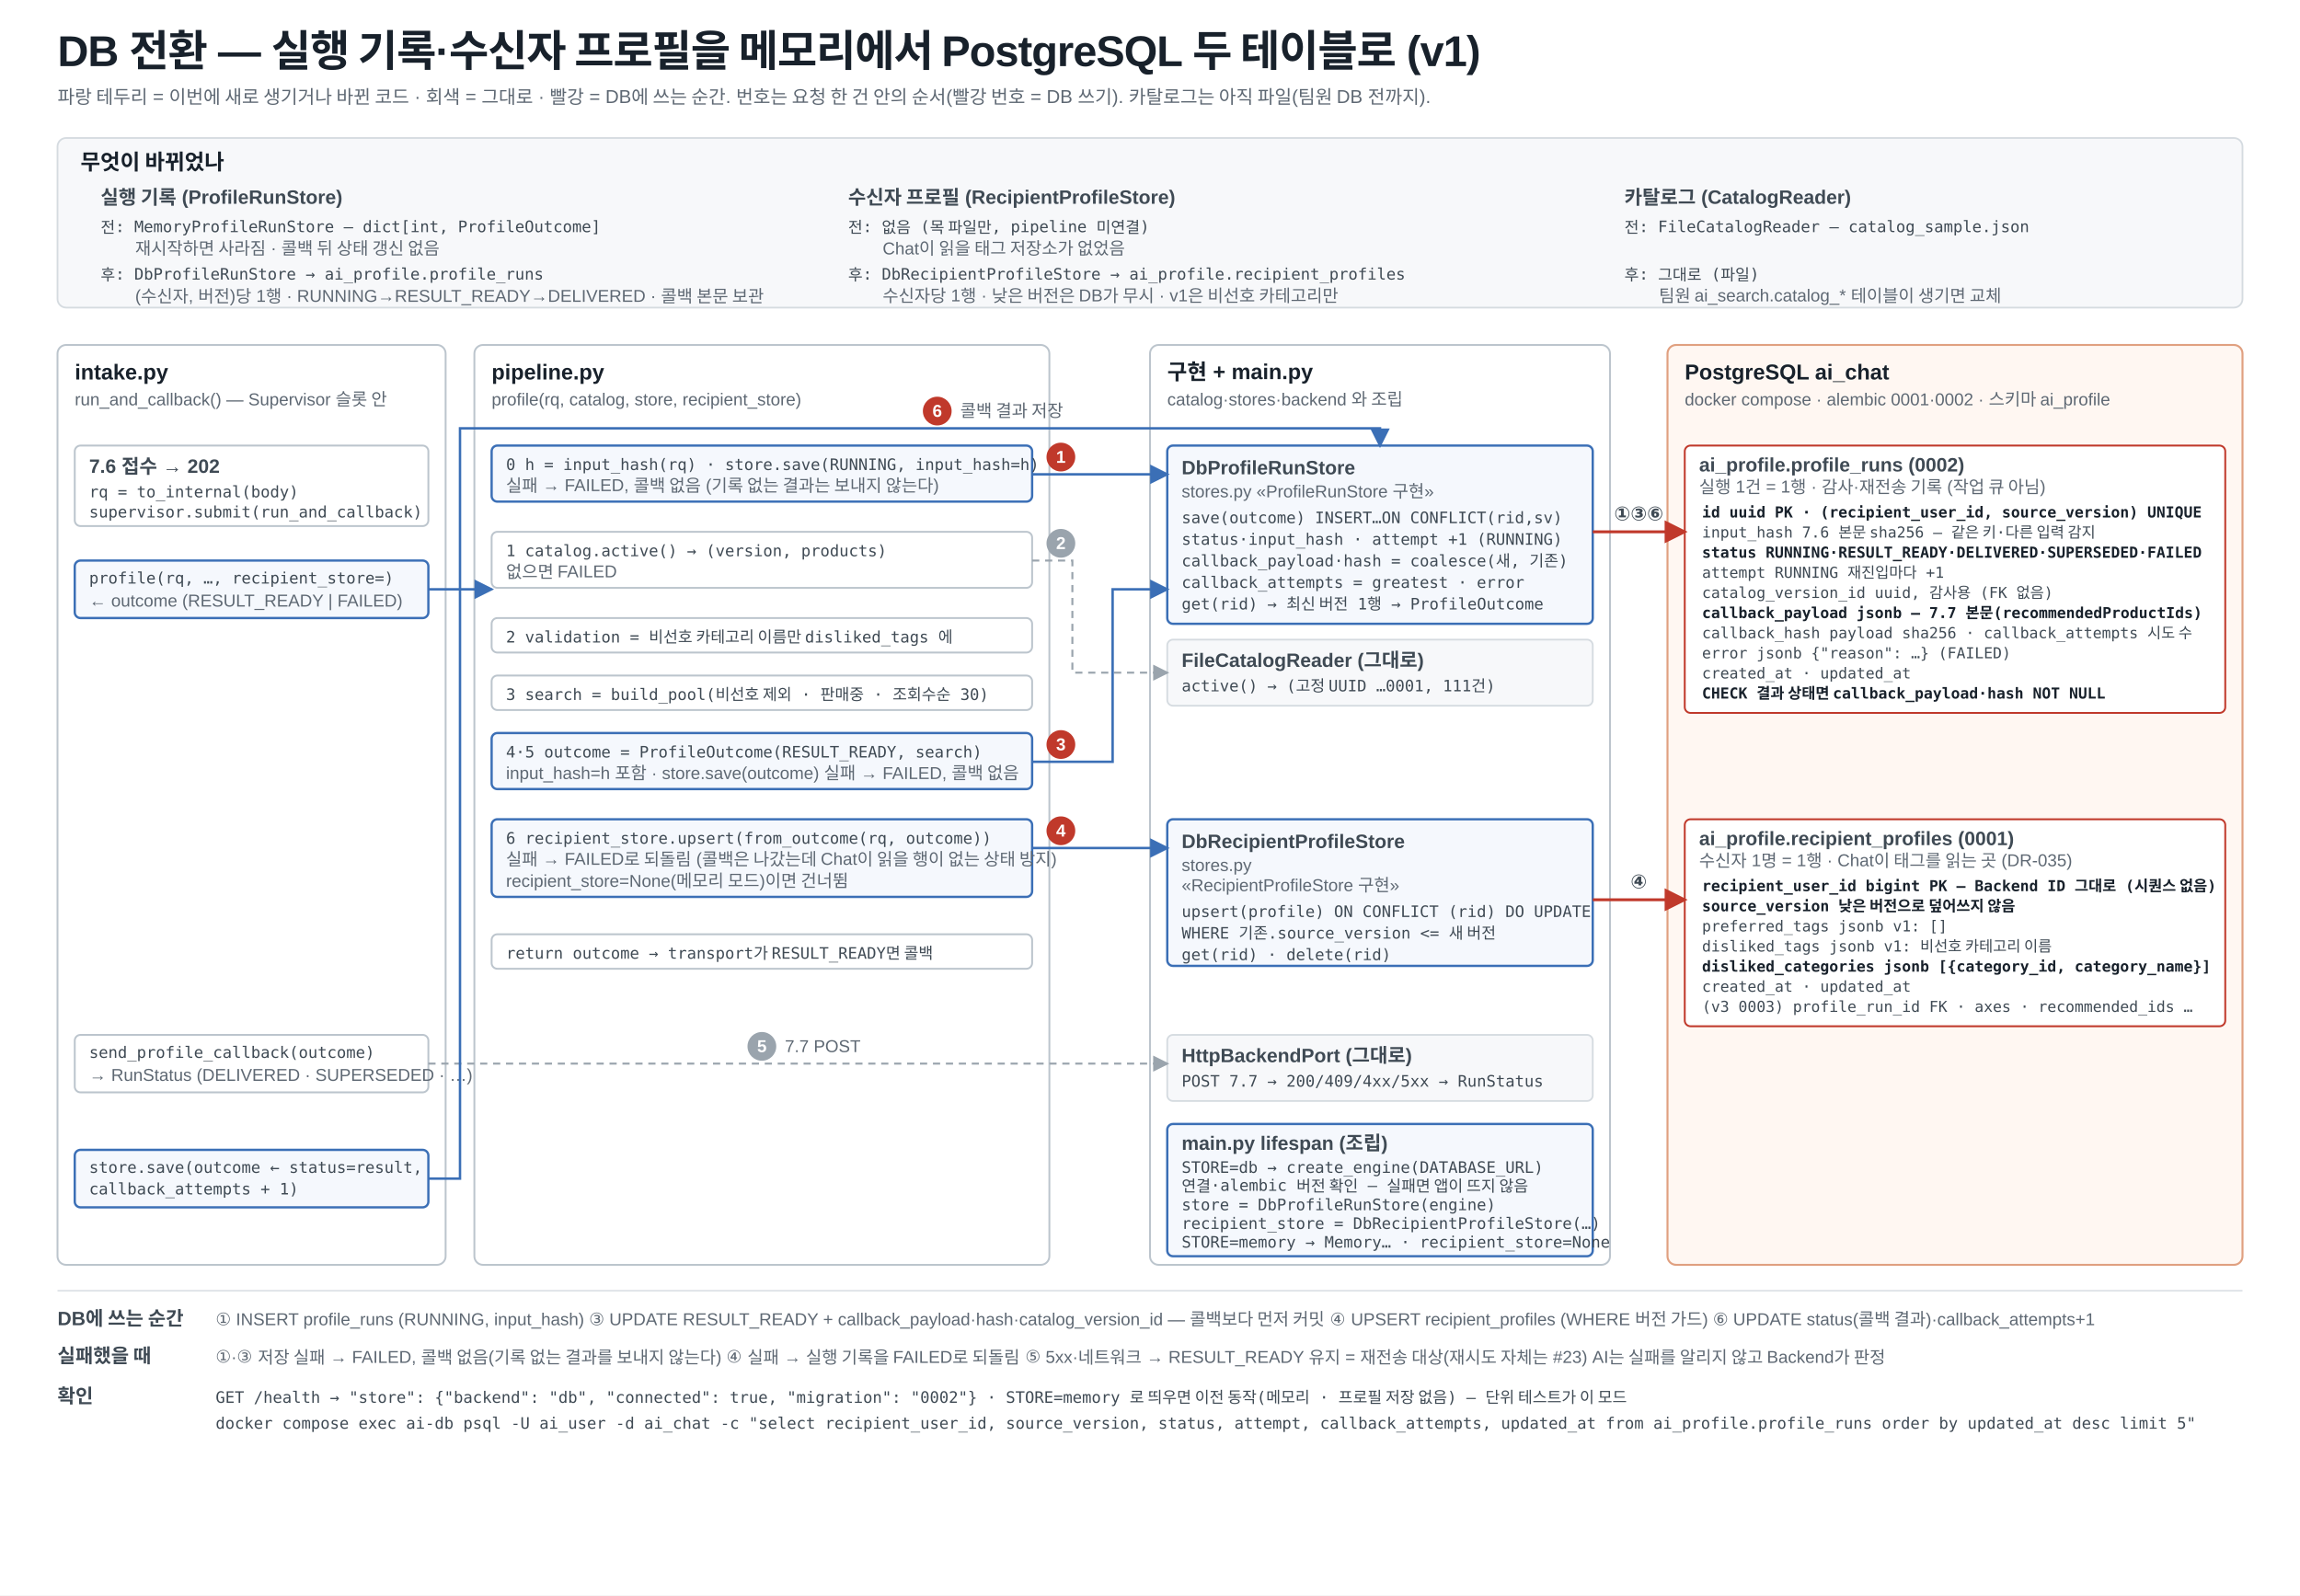
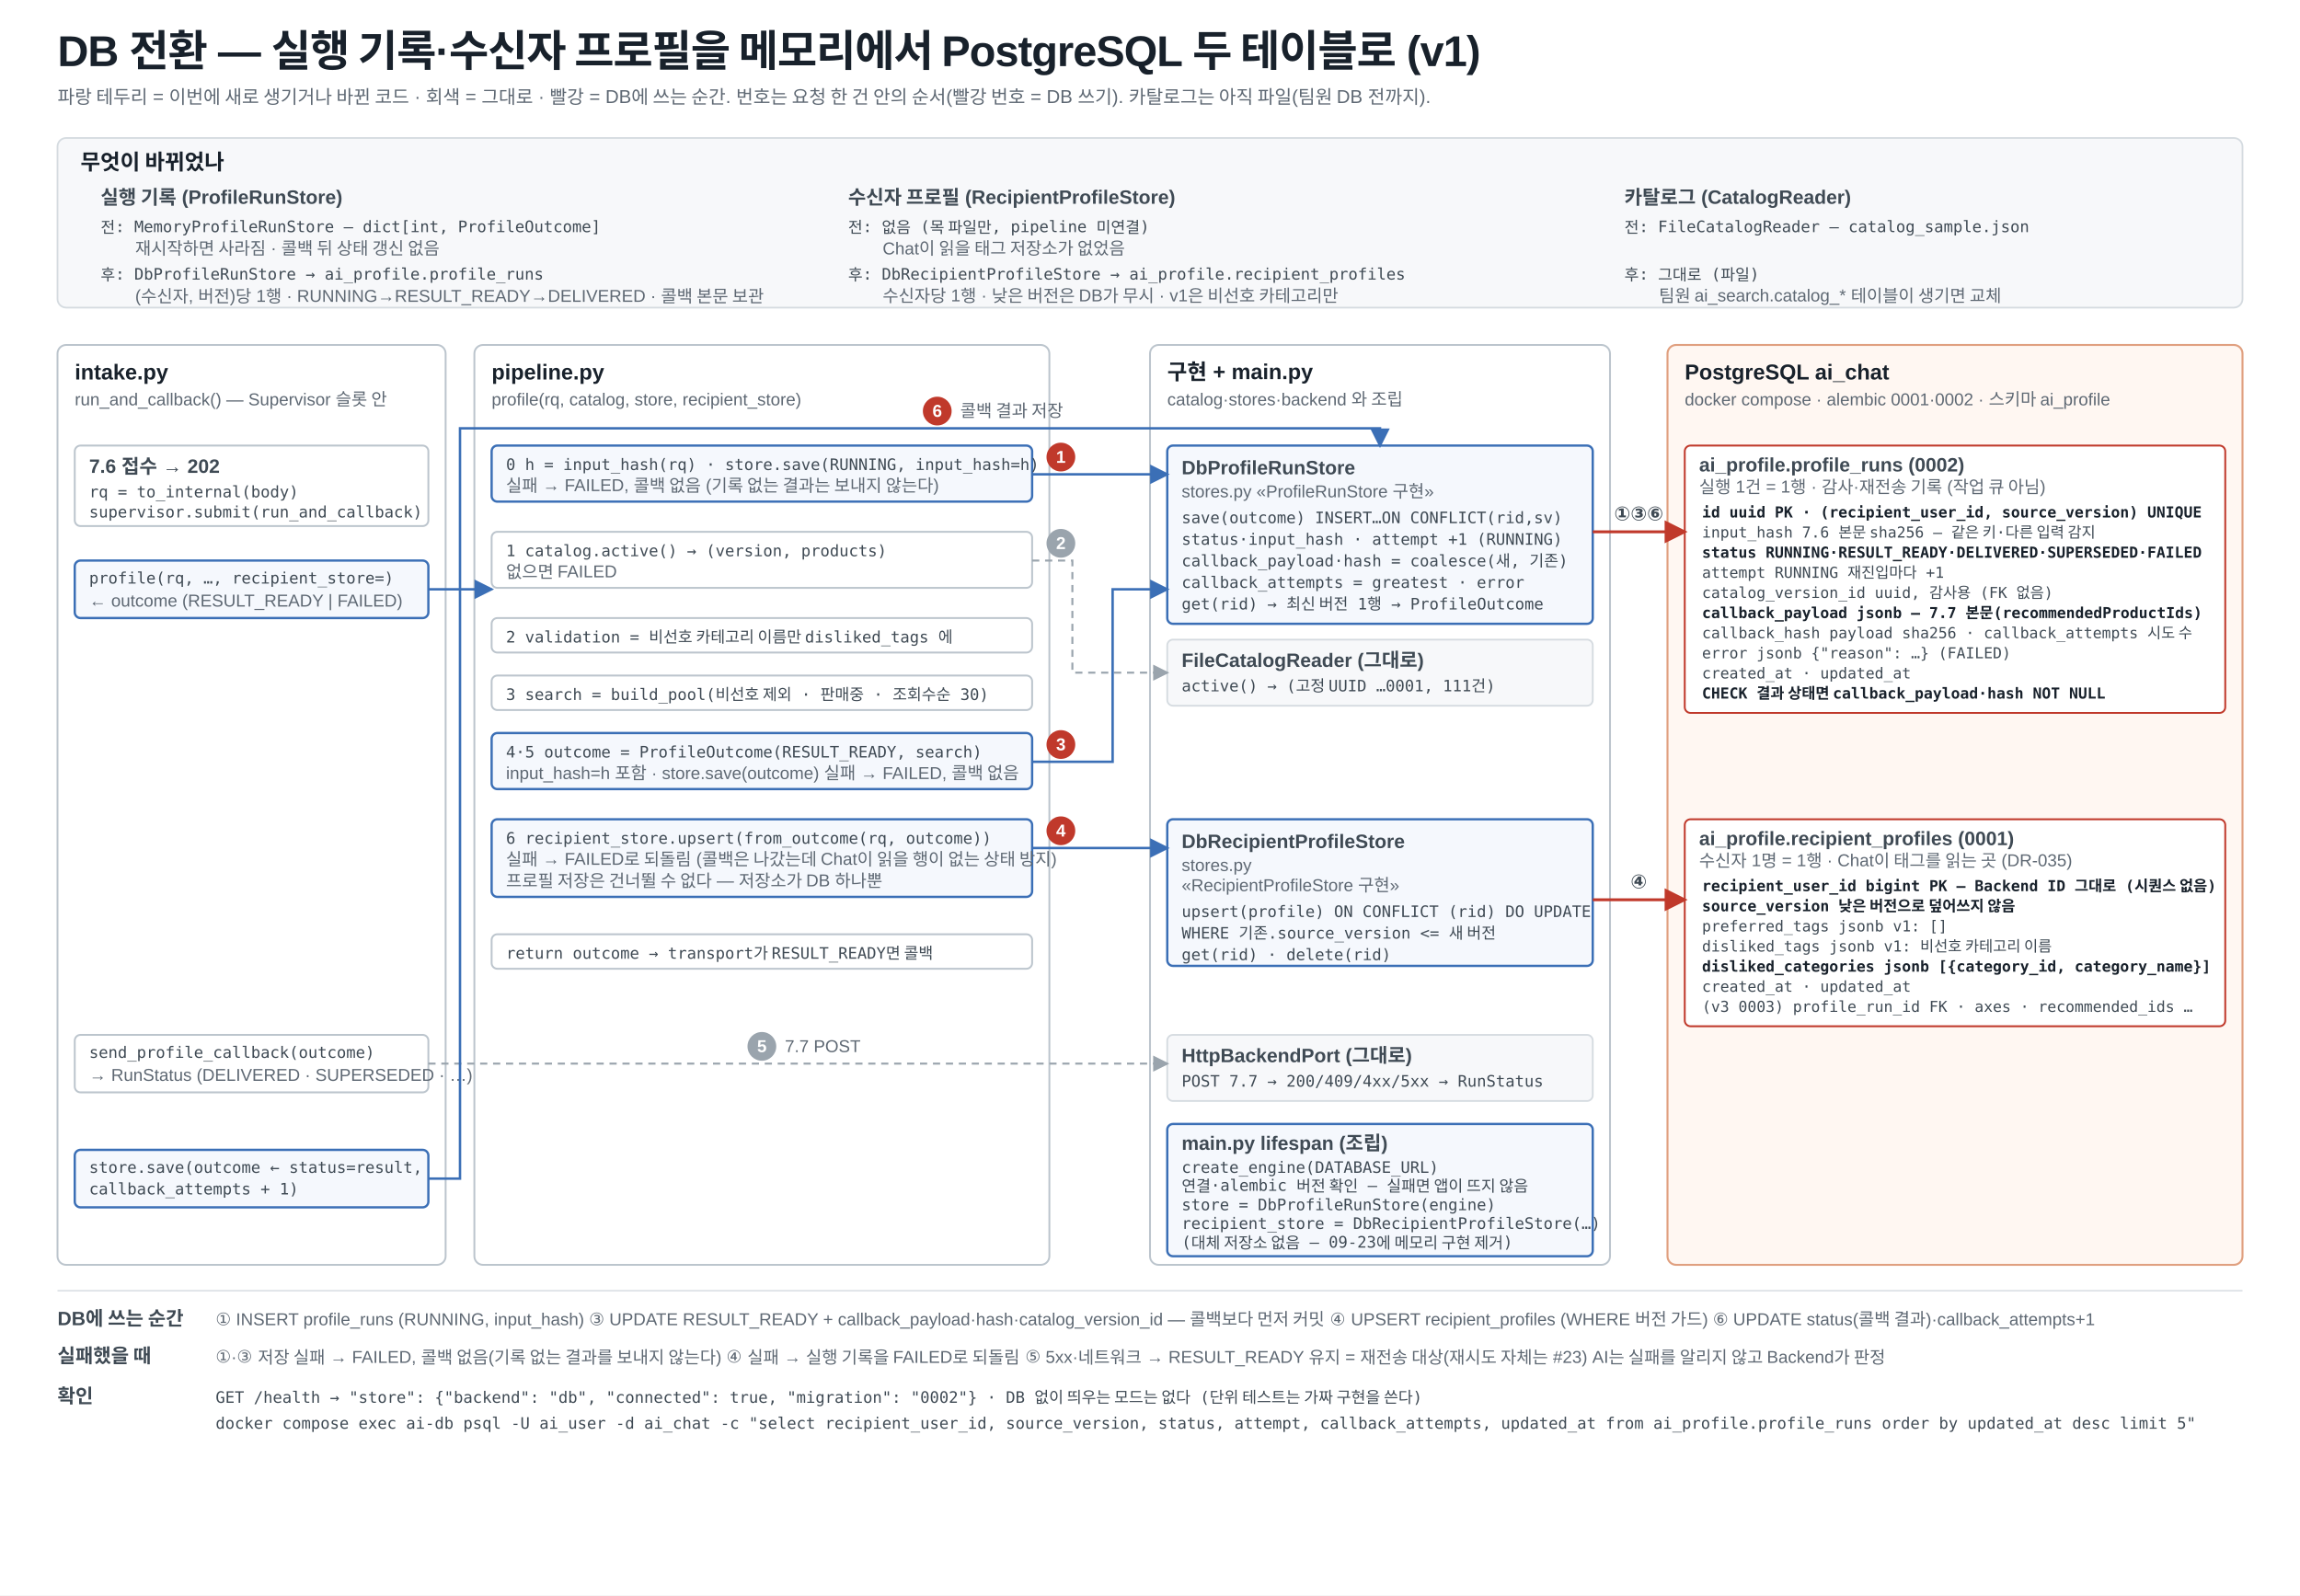
<svg xmlns="http://www.w3.org/2000/svg" width="3200" height="2220" viewBox="0 0 1600 1110" role="img">
  <defs>
    <marker id="a" markerWidth="8" markerHeight="8" refX="7" refY="4" orient="auto">
      <path d="M0 0 L8 4 L0 8 Z" fill="#3b6fb6" />
    </marker>
    <marker id="g" markerWidth="8" markerHeight="8" refX="7" refY="4" orient="auto">
      <path d="M0 0 L8 4 L0 8 Z" fill="#9aa4ad" />
    </marker>
    <marker id="w" markerWidth="8" markerHeight="8" refX="7" refY="4" orient="auto">
      <path d="M0 0 L8 4 L0 8 Z" fill="#c0392b" />
    </marker>
    <style>text{font-family:"Apple SD Gothic Neo","Noto Sans KR",Arial,sans-serif;fill:#18212b}.title{font-size:30px;font-weight:700;letter-spacing:-.6px}
.h{font-size:15px;font-weight:700}.h2{font-size:13.5px;font-weight:700;fill:#3f4a54}.sub{font-size:12px;fill:#5e6873}.msg{font-size:13px}.mono{font-family:Menlo,ui-monospace,monospace;font-size:11px;fill:#3f4a54}
.small{font-size:13px;fill:#5e6873}.num{font-size:12px;font-weight:700;fill:#fff}.col{font-family:Menlo,ui-monospace,monospace;font-size:10.5px;fill:#3f4a54}.colk{font-family:Menlo,ui-monospace,monospace;font-size:10.5px;font-weight:700;fill:#18212b}
.call{fill:none;stroke:#3b6fb6;stroke-width:1.7;marker-end:url(#a)}.grey{fill:none;stroke:#9aa4ad;stroke-width:1.4;stroke-dasharray:5 4;marker-end:url(#g)}.write{fill:none;stroke:#c0392b;stroke-width:2;marker-end:url(#w)}
.box{fill:#fff;stroke:#bcc5cd;stroke-width:1.3}.new{fill:#f5f8fd;stroke:#3b6fb6;stroke-width:1.6}.old{fill:#f7f8fa;stroke:#d5dbe0;stroke-width:1.2}.db{fill:#fff7f2;stroke:#e0a080;stroke-width:1.4}.tbl{fill:#fff;stroke:#c0392b;stroke-width:1.3}
.rule{stroke:#d9dee3;stroke-width:1}</style>
  </defs>
  <rect width="1600" height="1110" fill="white" />
  <text x="40" y="46" class="title">DB 전환 — 실행 기록·수신자 프로필을 메모리에서 PostgreSQL 두 테이블로 (v1)</text>
  <text x="40" y="72" class="small">파랑 테두리 = 이번에 새로 생기거나 바뀐 코드 · 회색 = 그대로 · 빨강 = DB에 쓰는 순간. 번호는 요청 한 건 안의 순서(빨강 번호 = DB 쓰기). 카탈로그는 아직 파일(팀원 DB 전까지).</text>
  <rect x="40" y="96" width="1520" height="118" rx="6" class="old" />
  <text x="56" y="118" class="h">무엇이 바뀌었나</text>
  <text x="70" y="142" class="h2">실행 기록 (ProfileRunStore)</text>
  <text x="70" y="162" class="mono">전: MemoryProfileRunStore — dict[int, ProfileOutcome]</text>
  <text x="94" y="177" class="sub">재시작하면 사라짐 · 콜백 뒤 상태 갱신 없음</text>
  <text x="70" y="195" class="mono">후: DbProfileRunStore → ai_profile.profile_runs</text>
  <text x="94" y="210" class="sub">(수신자, 버전)당 1행 · RUNNING→RESULT_READY→DELIVERED · 콜백 본문 보관</text>
  <text x="590" y="142" class="h2">수신자 프로필 (RecipientProfileStore)</text>
  <text x="590" y="162" class="mono">전: 없음 (목 파일만, pipeline 미연결)</text>
  <text x="614" y="177" class="sub">Chat이 읽을 태그 저장소가 없었음</text>
  <text x="590" y="195" class="mono">후: DbRecipientProfileStore → ai_profile.recipient_profiles</text>
  <text x="614" y="210" class="sub">수신자당 1행 · 낮은 버전은 DB가 무시 · v1은 비선호 카테고리만</text>
  <text x="1130" y="142" class="h2">카탈로그 (CatalogReader)</text>
  <text x="1130" y="162" class="mono">전: FileCatalogReader — catalog_sample.json</text>
  <text x="1130" y="195" class="mono">후: 그대로 (파일)</text>
  <text x="1154" y="210" class="sub">팀원 ai_search.catalog_* 테이블이 생기면 교체</text>
  <rect x="40" y="240" width="270" height="640" rx="6" class="box" />
  <text x="52" y="264" class="h">intake.py</text>
  <text x="52" y="282" class="sub">run_and_callback() — Supervisor 슬롯 안</text>
  <rect x="330" y="240" width="400" height="640" rx="6" class="box" />
  <text x="342" y="264" class="h">pipeline.py</text>
  <text x="342" y="282" class="sub">profile(rq, catalog, store, recipient_store)</text>
  <rect x="800" y="240" width="320" height="640" rx="6" class="box" />
  <text x="812" y="264" class="h">구현 + main.py</text>
  <text x="812" y="282" class="sub">catalog·stores·backend 와 조립</text>
  <rect x="1160" y="240" width="400" height="640" rx="6" class="db" />
  <text x="1172" y="264" class="h">PostgreSQL  ai_chat</text>
  <text x="1172" y="282" class="sub">docker compose · alembic 0001·0002 · 스키마 ai_profile</text>
  <rect x="52" y="310" width="246" height="56" rx="4" class="box" />
  <text x="62" y="329" class="h2">7.6 접수 → 202</text>
  <text x="62" y="346" class="mono">rq = to_internal(body)</text>
  <text x="62" y="360" class="mono">supervisor.submit(run_and_callback)</text>
  <rect x="52" y="390" width="246" height="40" rx="4" class="new" />
  <text x="62" y="406" class="mono">profile(rq, …, recipient_store=)</text>
  <text x="62" y="422" class="sub">← outcome (RESULT_READY | FAILED)</text>
  <rect x="52" y="720" width="246" height="40" rx="4" class="box" />
  <text x="62" y="736" class="mono">send_profile_callback(outcome)</text>
  <text x="62" y="752" class="sub">→ RunStatus (DELIVERED · SUPERSEDED · …)</text>
  <rect x="52" y="800" width="246" height="40" rx="4" class="new" />
  <text x="62" y="816" class="mono">store.save(outcome ← status=result,</text>
  <text x="62" y="831" class="mono">                callback_attempts + 1)</text>
  <rect x="342" y="310" width="376" height="39" rx="4" class="new" />
  <text x="352" y="327" class="mono">0  h = input_hash(rq)  ·  store.save(RUNNING, input_hash=h)</text>
  <text x="352" y="342" class="sub">실패 → FAILED, 콜백 없음 (기록 없는 결과는 보내지 않는다)</text>
  <rect x="342" y="370" width="376" height="39" rx="4" class="box" />
  <text x="352" y="387" class="mono">1  catalog.active()  → (version, products)</text>
  <text x="352" y="402" class="sub">없으면 FAILED</text>
  <rect x="342" y="430" width="376" height="24" rx="4" class="box" />
  <text x="352" y="447" class="mono">2  validation = 비선호 카테고리 이름만 disliked_tags 에</text>
  <rect x="342" y="470" width="376" height="24" rx="4" class="box" />
  <text x="352" y="487" class="mono">3  search = build_pool(비선호 제외 · 판매중 · 조회수순 30)</text>
  <rect x="342" y="510" width="376" height="39" rx="4" class="new" />
  <text x="352" y="527" class="mono">4·5  outcome = ProfileOutcome(RESULT_READY, search)</text>
  <text x="352" y="542" class="sub">input_hash=h 포함 · store.save(outcome)   실패 → FAILED, 콜백 없음</text>
  <rect x="342" y="570" width="376" height="54" rx="4" class="new" />
  <text x="352" y="587" class="mono">6  recipient_store.upsert(from_outcome(rq, outcome))</text>
  <text x="352" y="602" class="sub">실패 → FAILED로 되돌림 (콜백은 나갔는데 Chat이 읽을 행이 없는 상태 방지)</text>
-   <text x="352" y="617" class="sub">recipient_store=None(메모리 모드)이면 건너뜀</text>
+   <text x="352" y="617" class="sub">프로필 저장은 건너뛸 수 없다 — 저장소가 DB 하나뿐</text>
  <rect x="342" y="650" width="376" height="24" rx="4" class="box" />
  <text x="352" y="667" class="mono">return outcome   →  transport가 RESULT_READY면 콜백</text>
  <rect x="812" y="310" width="296" height="124" rx="4" class="new" />
  <text x="822" y="330" class="h2">DbProfileRunStore</text>
  <text x="822" y="346" class="sub">stores.py  «ProfileRunStore 구현»</text>
  <text x="822" y="364" class="mono">save(outcome) INSERT…ON CONFLICT(rid,sv)</text>
  <text x="822" y="379" class="mono">  status·input_hash · attempt +1 (RUNNING)</text>
  <text x="822" y="394" class="mono">  callback_payload·hash = coalesce(새, 기존)</text>
  <text x="822" y="409" class="mono">  callback_attempts = greatest · error</text>
  <text x="822" y="424" class="mono">get(rid) → 최신 버전 1행 → ProfileOutcome</text>
  <rect x="812" y="445" width="296" height="46" rx="4" class="old" />
  <text x="822" y="464" class="h2">FileCatalogReader  (그대로)</text>
  <text x="822" y="481" class="mono">active() → (고정 UUID …0001, 111건)</text>
  <rect x="812" y="570" width="296" height="102" rx="4" class="new" />
  <text x="822" y="590" class="h2">DbRecipientProfileStore</text>
  <text x="822" y="606" class="sub">stores.py</text>
  <text x="822" y="620" class="sub">«RecipientProfileStore 구현»</text>
  <text x="822" y="638" class="mono">upsert(profile)  ON CONFLICT (rid) DO UPDATE</text>
  <text x="822" y="653" class="mono">  WHERE 기존.source_version &lt;= 새 버전</text>
  <text x="822" y="668" class="mono">get(rid) · delete(rid)</text>
  <rect x="812" y="720" width="296" height="46" rx="4" class="old" />
  <text x="822" y="739" class="h2">HttpBackendPort  (그대로)</text>
  <text x="822" y="756" class="mono">POST 7.7 → 200/409/4xx/5xx → RunStatus</text>
  <rect x="812" y="782" width="296" height="92" rx="4" class="new" />
  <text x="822" y="800" class="h2">main.py  lifespan (조립)</text>
-   <text x="822" y="816" class="mono">STORE=db → create_engine(DATABASE_URL)</text>
+   <text x="822" y="816" class="mono">create_engine(DATABASE_URL)</text>
  <text x="822" y="829" class="mono">  연결·alembic 버전 확인 — 실패면 앱이 뜨지 않음</text>
  <text x="822" y="842" class="mono">  store = DbProfileRunStore(engine)</text>
  <text x="822" y="855" class="mono">  recipient_store = DbRecipientProfileStore(…)</text>
-   <text x="822" y="868" class="mono">STORE=memory → Memory… · recipient_store=None</text>
+   <text x="822" y="868" class="mono">(대체 저장소 없음 — 09-23에 메모리 구현 제거)</text>
  <rect x="1172" y="310" width="376" height="186" rx="4" class="tbl" />
  <text x="1182" y="328" class="h2">ai_profile.profile_runs   (0002)</text>
  <text x="1182" y="343" class="sub">실행 1건 = 1행 · 감사·재전송 기록 (작업 큐 아님)</text>
  <text x="1184" y="360" class="colk">id uuid PK · (recipient_user_id, source_version) UNIQUE</text>
  <text x="1184" y="374" class="col">input_hash          7.6 본문 sha256 — 같은 키·다른 입력 감지</text>
  <text x="1184" y="388" class="colk">status              RUNNING·RESULT_READY·DELIVERED·SUPERSEDED·FAILED</text>
  <text x="1184" y="402" class="col">attempt             RUNNING 재진입마다 +1</text>
  <text x="1184" y="416" class="col">catalog_version_id  uuid, 감사용 (FK 없음)</text>
  <text x="1184" y="430" class="colk">callback_payload    jsonb — 7.7 본문(recommendedProductIds)</text>
  <text x="1184" y="444" class="col">callback_hash       payload sha256 · callback_attempts 시도 수</text>
  <text x="1184" y="458" class="col">error               jsonb {"reason": …}  (FAILED)</text>
  <text x="1184" y="472" class="col">created_at · updated_at</text>
  <text x="1184" y="486" class="colk">CHECK  결과 상태면 callback_payload·hash NOT NULL</text>
  <rect x="1172" y="570" width="376" height="144" rx="4" class="tbl" />
  <text x="1182" y="588" class="h2">ai_profile.recipient_profiles   (0001)</text>
  <text x="1182" y="603" class="sub">수신자 1명 = 1행 · Chat이 태그를 읽는 곳 (DR-035)</text>
  <text x="1184" y="620" class="colk">recipient_user_id   bigint PK — Backend ID 그대로 (시퀀스 없음)</text>
  <text x="1184" y="634" class="colk">source_version      낮은 버전으로 덮어쓰지 않음</text>
  <text x="1184" y="648" class="col">preferred_tags      jsonb  v1: []</text>
  <text x="1184" y="662" class="col">disliked_tags       jsonb  v1: 비선호 카테고리 이름</text>
  <text x="1184" y="676" class="colk">disliked_categories jsonb  [{category_id, category_name}]</text>
  <text x="1184" y="690" class="col">created_at · updated_at</text>
  <text x="1184" y="704" class="col">(v3 0003) profile_run_id FK · axes · recommended_ids …</text>
  <path d="M298 410 H342" class="call" />
  <path d="M718 330 H812" class="call" />
  <circle cx="738" cy="318" r="10" fill="#c0392b" />
  <text x="738" y="322" text-anchor="middle" class="num">1</text>
  <path d="M718 390 H746 V468 H812" class="grey" />
  <circle cx="738" cy="378" r="10" fill="#9aa4ad" />
  <text x="738" y="382" text-anchor="middle" class="num">2</text>
  <path d="M718 530 H774 V410 H812" class="call" />
  <circle cx="738" cy="518" r="10" fill="#c0392b" />
  <text x="738" y="522" text-anchor="middle" class="num">3</text>
  <path d="M718 590 H812" class="call" />
  <circle cx="738" cy="578" r="10" fill="#c0392b" />
  <text x="738" y="582" text-anchor="middle" class="num">4</text>
  <path d="M298 740 H812" class="grey" />
  <circle cx="530" cy="728" r="10" fill="#9aa4ad" />
  <text x="530" y="732" text-anchor="middle" class="num">5</text>
  <text x="546" y="732" class="sub">7.7 POST</text>
  <path d="M298 820 H320 V298 H960.0 V310" class="call" />
  <circle cx="652" cy="286" r="10" fill="#c0392b" />
  <text x="652" y="290" text-anchor="middle" class="num">6</text>
  <text x="668" y="290" class="sub">콜백 결과 저장</text>
  <path d="M1108 370 H1172" class="write" />
  <text x="1140.0" y="362" class="h2" text-anchor="middle">①③⑥</text>
  <path d="M1108 626 H1172" class="write" />
  <text x="1140.0" y="618" class="h2" text-anchor="middle">④</text>
  <line x1="40" y1="898" x2="1560" y2="898" class="rule" />
  <text x="40" y="922" class="h2">DB에 쓰는 순간</text>
  <text x="150" y="922" class="sub">①  INSERT profile_runs (RUNNING, input_hash)      ③  UPDATE RESULT_READY + callback_payload·hash·catalog_version_id  — 콜백보다 먼저 커밋      ④  UPSERT recipient_profiles (WHERE 버전 가드)      ⑥  UPDATE status(콜백 결과)·callback_attempts+1</text>
  <text x="40" y="948" class="h2">실패했을 때</text>
  <text x="150" y="948" class="sub">①·③ 저장 실패 → FAILED, 콜백 없음(기록 없는 결과를 보내지 않는다)      ④ 실패 → 실행 기록을 FAILED로 되돌림      ⑤ 5xx·네트워크 → RESULT_READY 유지 = 재전송 대상(재시도 자체는 #23)      AI는 실패를 알리지 않고 Backend가 판정</text>
  <text x="40" y="976" class="h2">확인</text>
-   <text x="150" y="976" class="mono">GET /health → "store": {"backend": "db", "connected": true, "migration": "0002"}     ·     STORE=memory 로 띄우면 이전 동작(메모리 · 프로필 저장 없음) — 단위 테스트가 이 모드</text>
+   <text x="150" y="976" class="mono">GET /health → "store": {"backend": "db", "connected": true, "migration": "0002"}     ·     DB 없이 띄우는 모드는 없다 (단위 테스트는 가짜 구현을 쓴다)</text>
  <text x="150" y="994" class="mono">docker compose exec ai-db psql -U ai_user -d ai_chat -c "select recipient_user_id, source_version, status, attempt, callback_attempts, updated_at from ai_profile.profile_runs order by updated_at desc limit 5"</text>
</svg>
